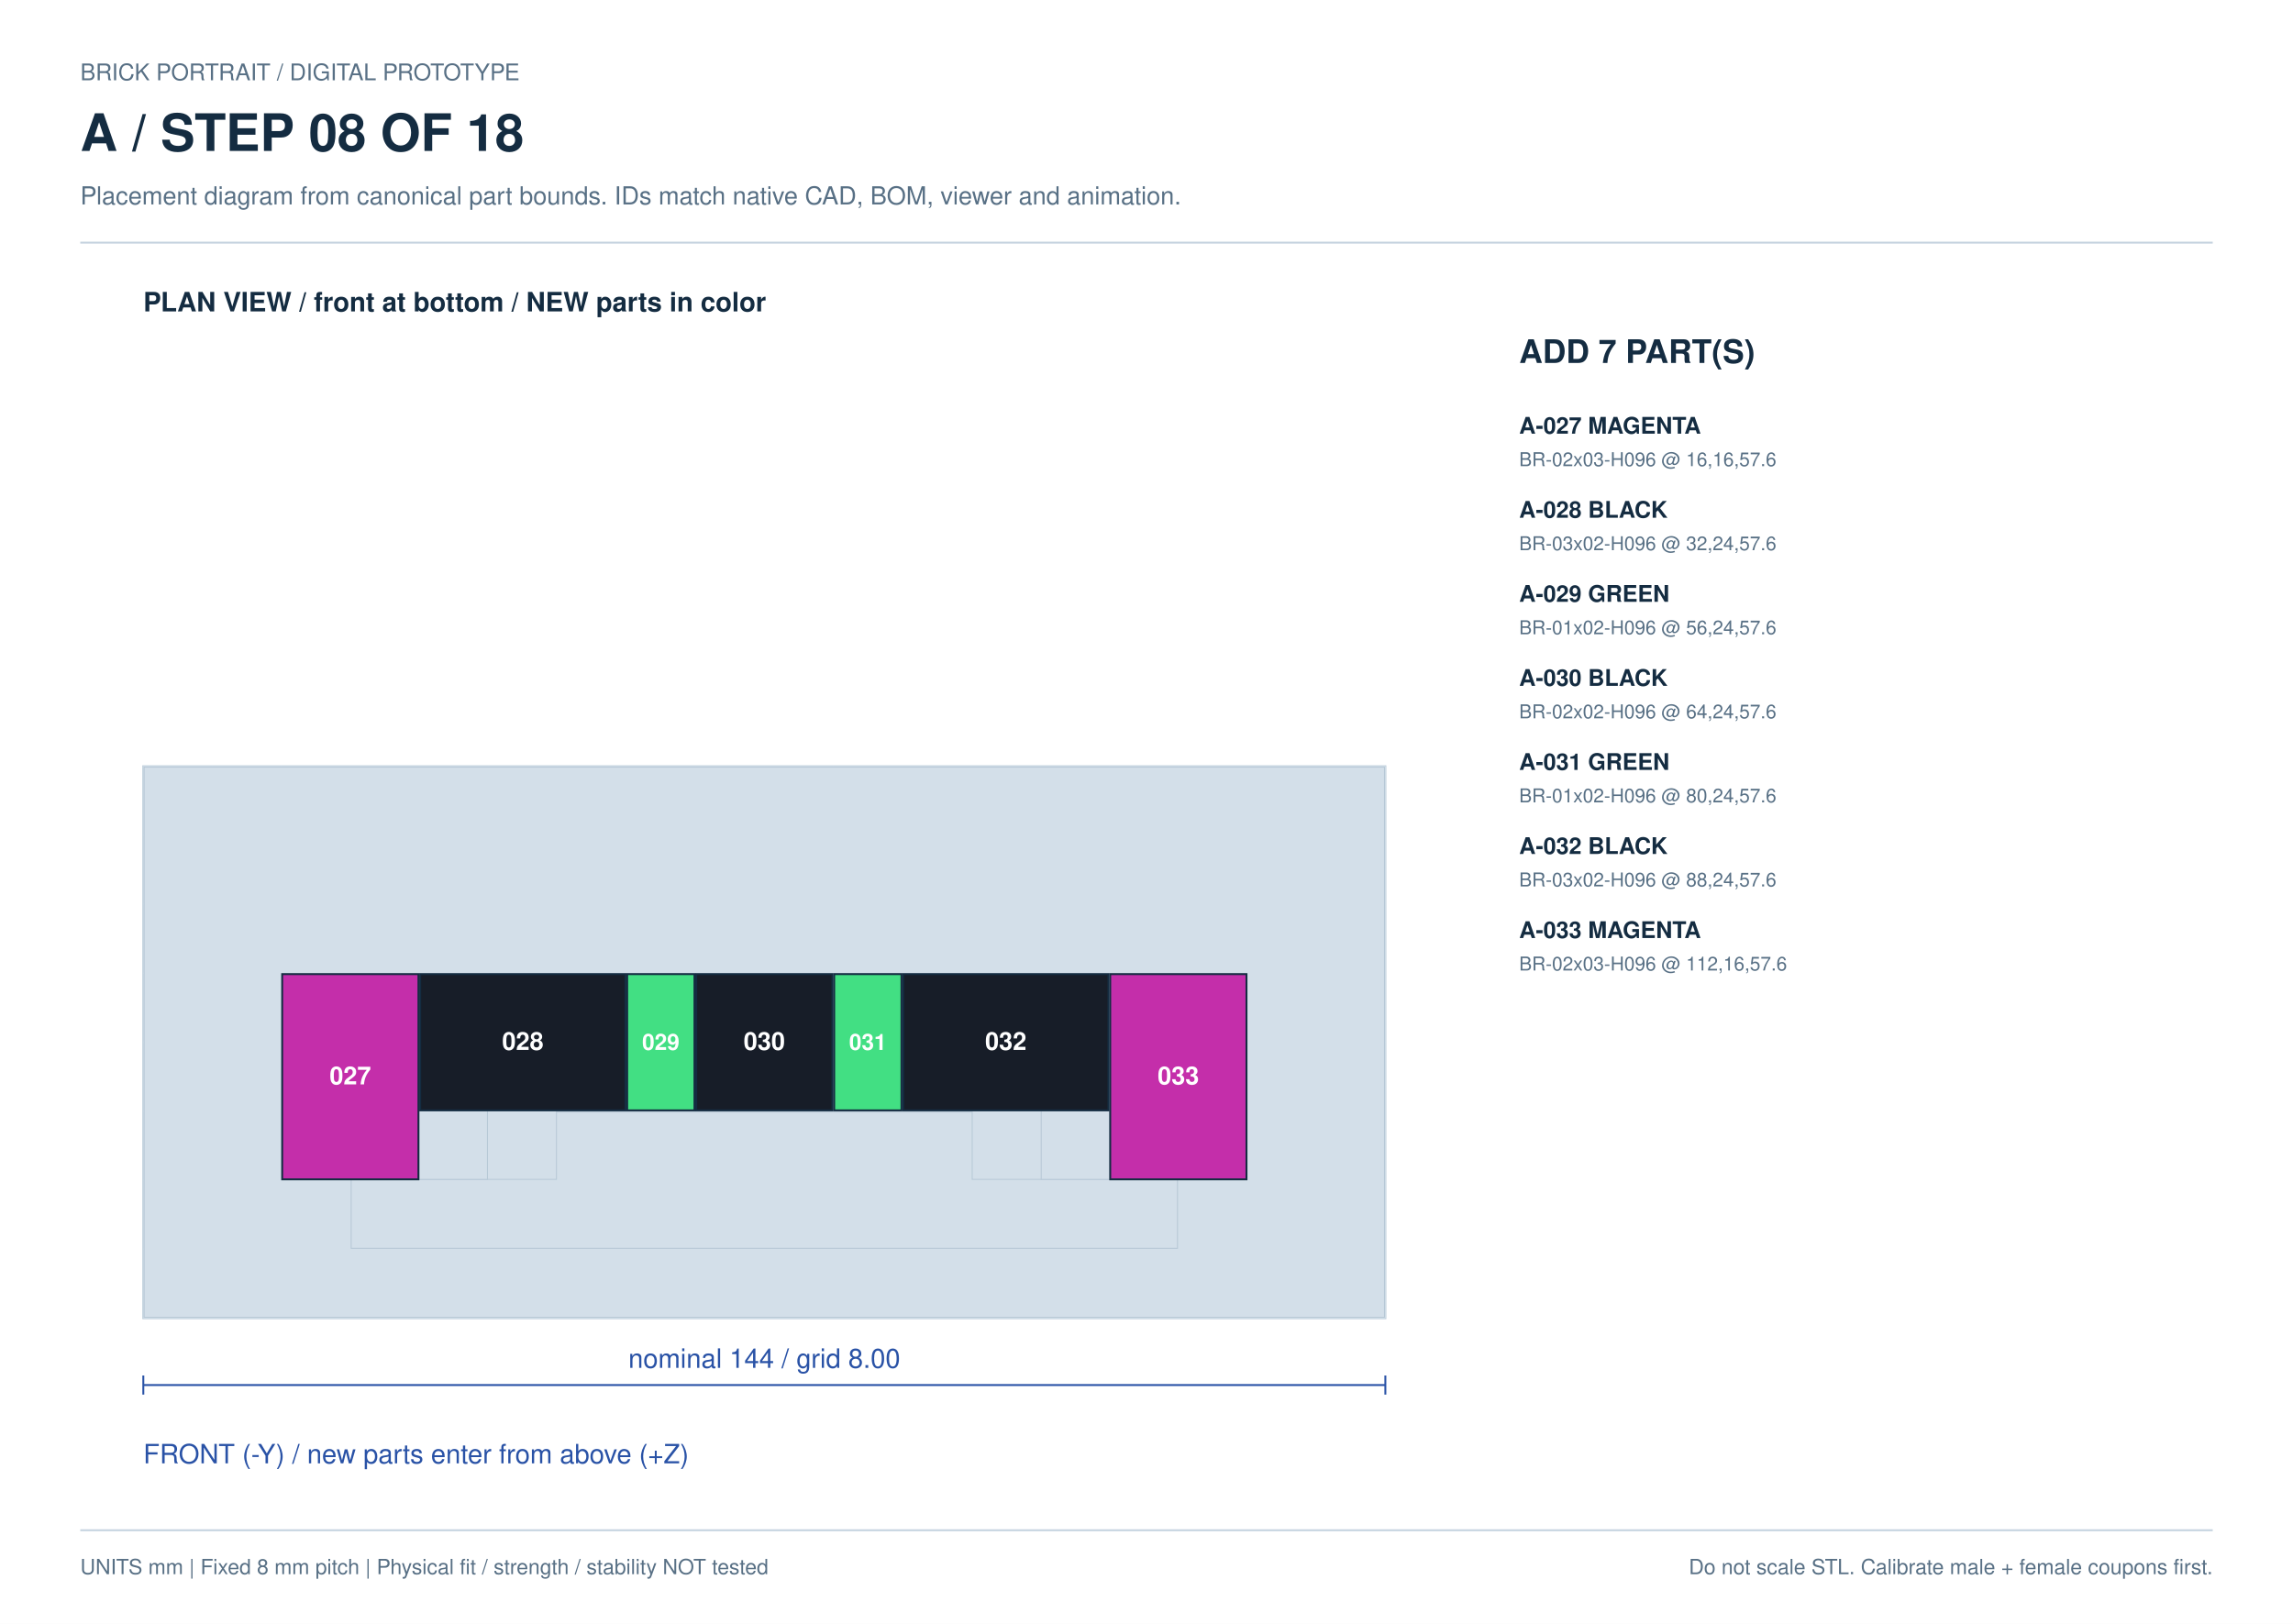
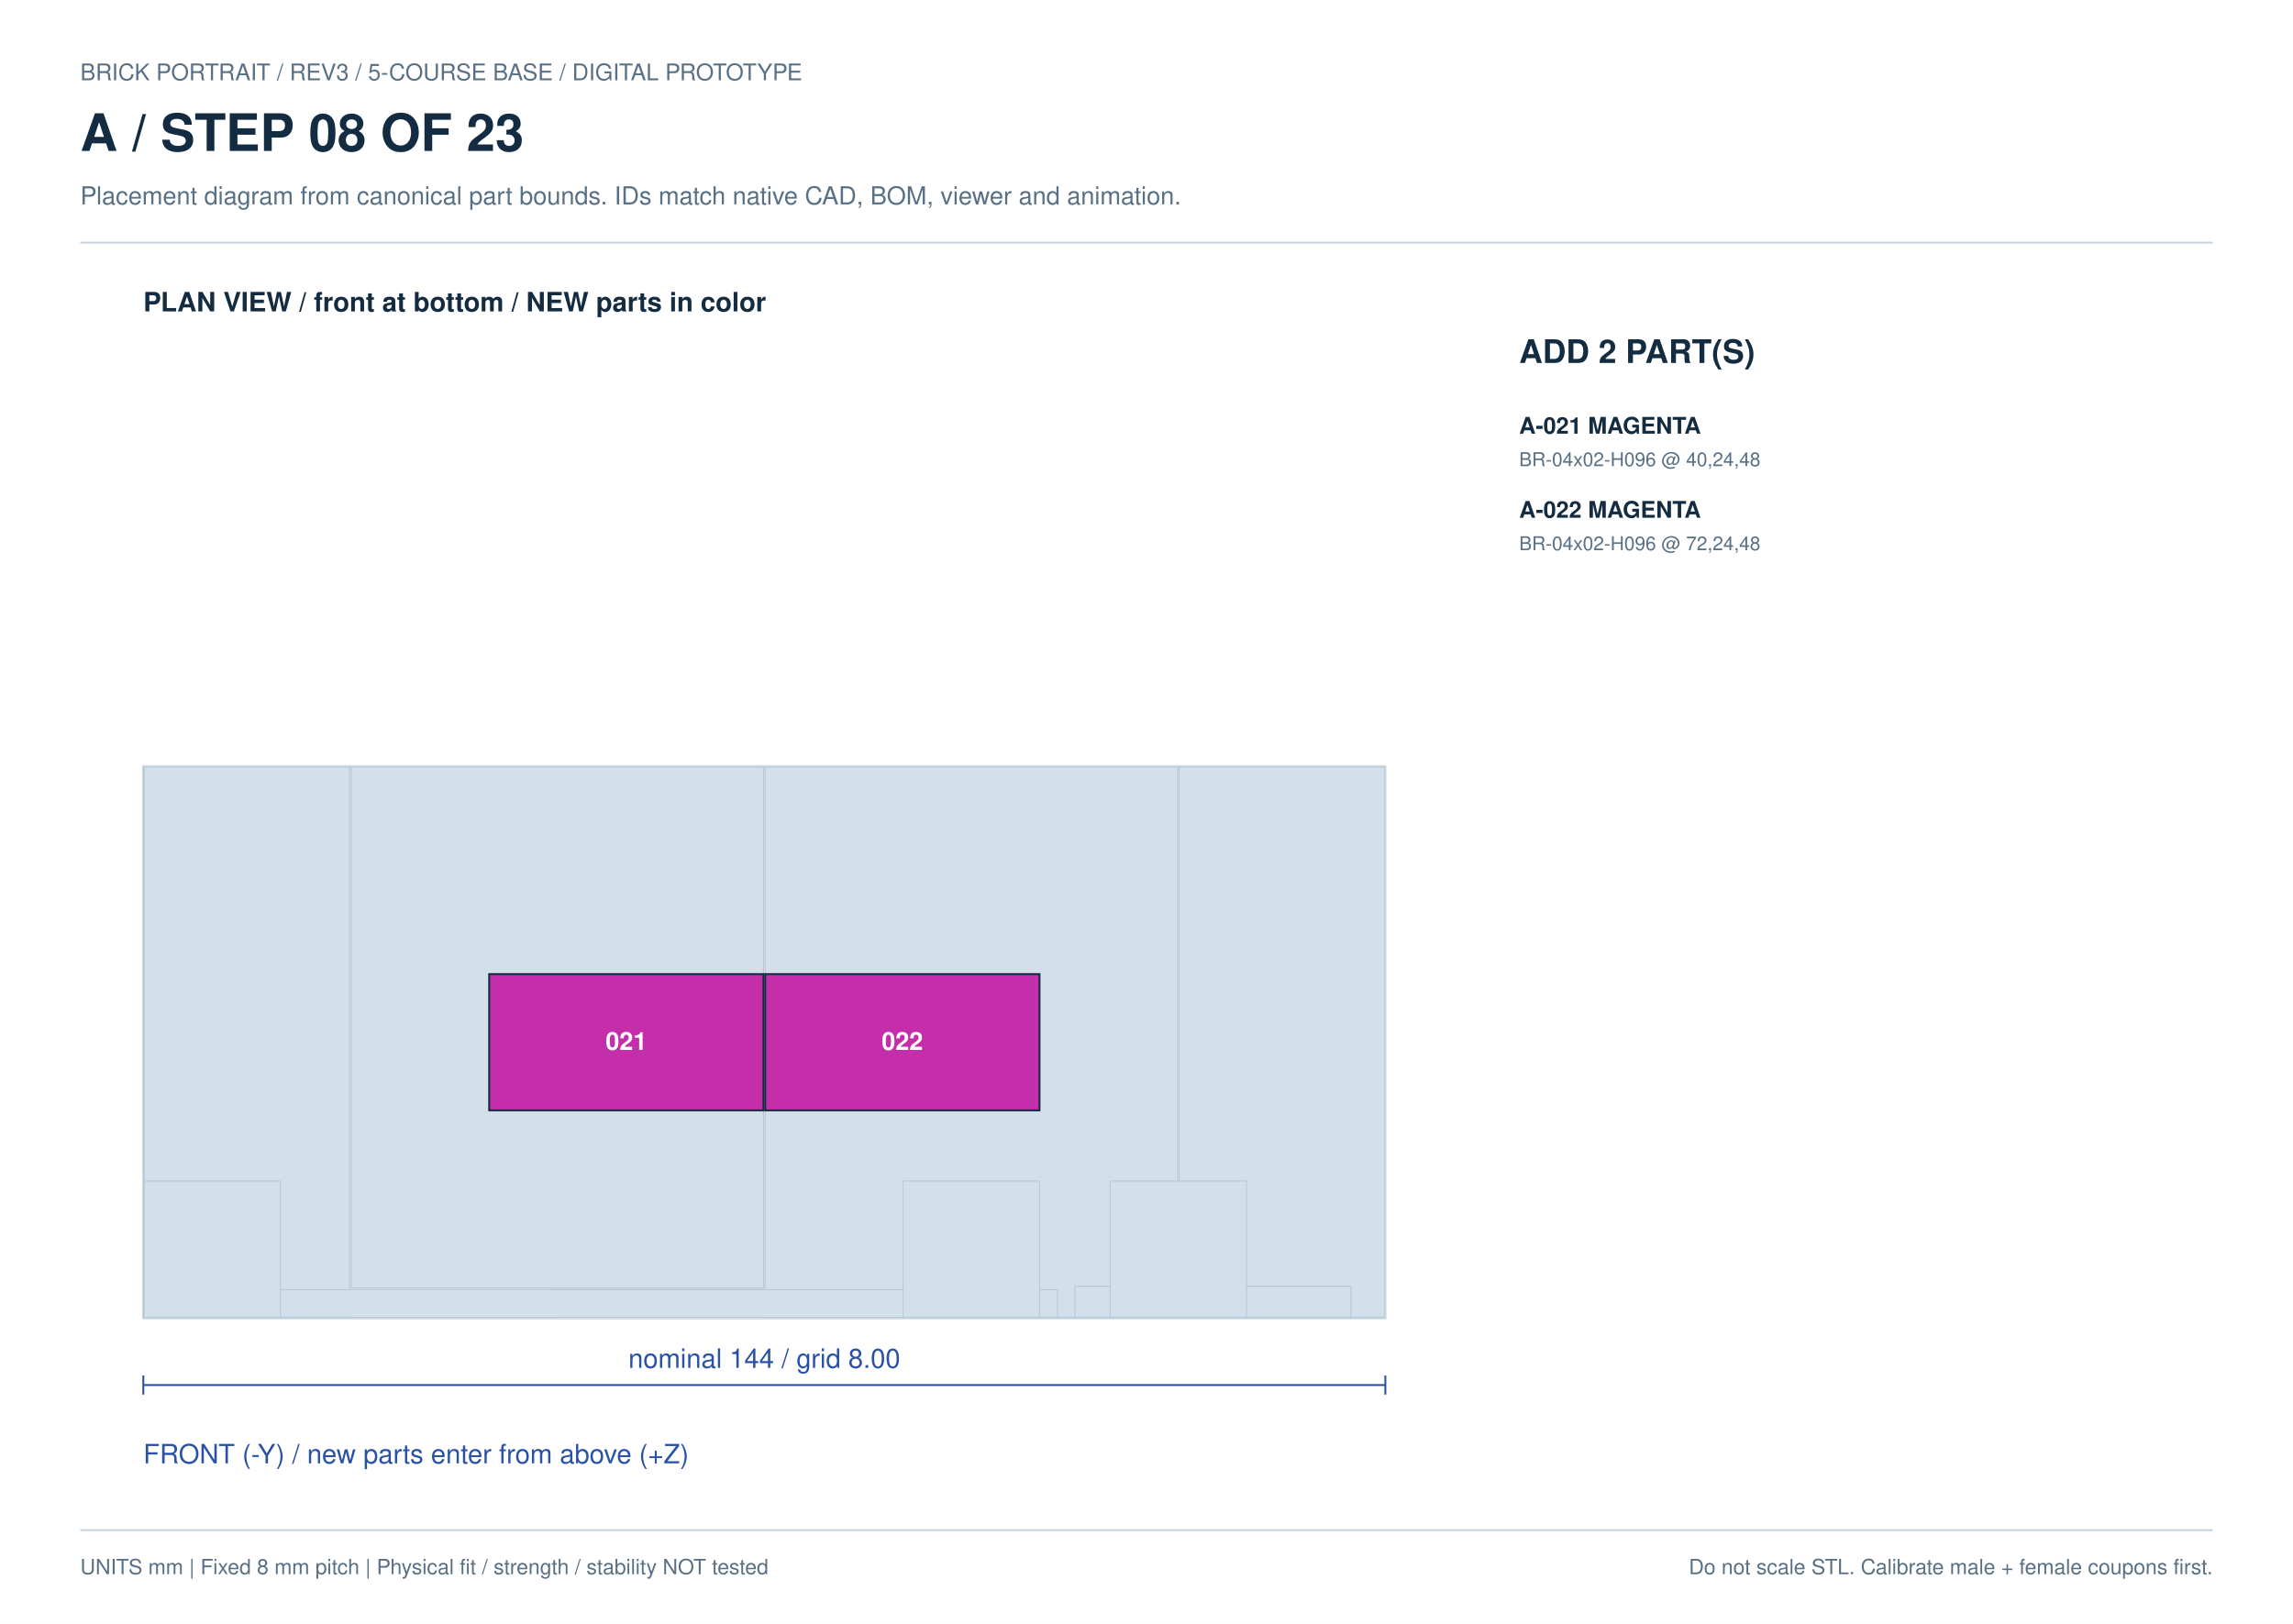
<svg xmlns="http://www.w3.org/2000/svg" width="420mm" height="297.5mm" viewBox="0 0 1200 850">
  <rect width="1200" height="850" fill="white" />
-   <text x="42" y="42" font-family="Helvetica,Arial,sans-serif" font-size="12" fill="#587085" font-weight="normal" text-anchor="start">BRICK PORTRAIT / DIGITAL PROTOTYPE</text>
-   <text x="42" y="79" font-family="Helvetica,Arial,sans-serif" font-size="27" fill="#142c41" font-weight="bold" text-anchor="start">A / STEP 08 OF 18</text>
+   <text x="42" y="42" font-family="Helvetica,Arial,sans-serif" font-size="12" fill="#587085" font-weight="normal" text-anchor="start">BRICK PORTRAIT / REV3 / 5-COURSE BASE / DIGITAL PROTOTYPE</text>
+   <text x="42" y="79" font-family="Helvetica,Arial,sans-serif" font-size="27" fill="#142c41" font-weight="bold" text-anchor="start">A / STEP 08 OF 23</text>
  <text x="42" y="107" font-family="Helvetica,Arial,sans-serif" font-size="13" fill="#587085" font-weight="normal" text-anchor="start">Placement diagram from canonical part bounds. IDs match native CAD, BOM, viewer and animation.</text>
  <line x1="42" y1="127" x2="1158" y2="127" stroke="#c5d3df" stroke-width="1" />
  <text x="75" y="163" font-family="Helvetica,Arial,sans-serif" font-size="14" fill="#142c41" font-weight="bold" text-anchor="start">PLAN VIEW / front at bottom / NEW parts in color</text>
  <rect x="75" y="401.111" width="650.0" height="288.889" fill="#edf3f8" stroke="#b7c8d6" />
  <line x1="75.0" y1="401.111" x2="75.0" y2="690" stroke="#d0dde8" stroke-width="0.5" />
  <line x1="111.111" y1="401.111" x2="111.111" y2="690" stroke="#d0dde8" stroke-width="0.5" />
  <line x1="147.222" y1="401.111" x2="147.222" y2="690" stroke="#d0dde8" stroke-width="0.5" />
  <line x1="183.333" y1="401.111" x2="183.333" y2="690" stroke="#d0dde8" stroke-width="0.5" />
  <line x1="219.444" y1="401.111" x2="219.444" y2="690" stroke="#d0dde8" stroke-width="0.5" />
  <line x1="255.556" y1="401.111" x2="255.556" y2="690" stroke="#d0dde8" stroke-width="0.5" />
  <line x1="291.667" y1="401.111" x2="291.667" y2="690" stroke="#d0dde8" stroke-width="0.5" />
  <line x1="327.778" y1="401.111" x2="327.778" y2="690" stroke="#d0dde8" stroke-width="0.5" />
  <line x1="363.889" y1="401.111" x2="363.889" y2="690" stroke="#d0dde8" stroke-width="0.5" />
  <line x1="400.0" y1="401.111" x2="400.0" y2="690" stroke="#d0dde8" stroke-width="0.5" />
  <line x1="436.111" y1="401.111" x2="436.111" y2="690" stroke="#d0dde8" stroke-width="0.5" />
  <line x1="472.222" y1="401.111" x2="472.222" y2="690" stroke="#d0dde8" stroke-width="0.5" />
  <line x1="508.333" y1="401.111" x2="508.333" y2="690" stroke="#d0dde8" stroke-width="0.5" />
  <line x1="544.444" y1="401.111" x2="544.444" y2="690" stroke="#d0dde8" stroke-width="0.5" />
  <line x1="580.556" y1="401.111" x2="580.556" y2="690" stroke="#d0dde8" stroke-width="0.5" />
  <line x1="616.667" y1="401.111" x2="616.667" y2="690" stroke="#d0dde8" stroke-width="0.5" />
  <line x1="652.778" y1="401.111" x2="652.778" y2="690" stroke="#d0dde8" stroke-width="0.5" />
  <line x1="688.889" y1="401.111" x2="688.889" y2="690" stroke="#d0dde8" stroke-width="0.5" />
  <line x1="725.0" y1="401.111" x2="725.0" y2="690" stroke="#d0dde8" stroke-width="0.5" />
  <line x1="75" y1="690.0" x2="725.0" y2="690.0" stroke="#d0dde8" stroke-width="0.5" />
  <line x1="75" y1="653.889" x2="725.0" y2="653.889" stroke="#d0dde8" stroke-width="0.5" />
  <line x1="75" y1="617.778" x2="725.0" y2="617.778" stroke="#d0dde8" stroke-width="0.5" />
  <line x1="75" y1="581.667" x2="725.0" y2="581.667" stroke="#d0dde8" stroke-width="0.5" />
  <line x1="75" y1="545.556" x2="725.0" y2="545.556" stroke="#d0dde8" stroke-width="0.5" />
  <line x1="75" y1="509.444" x2="725.0" y2="509.444" stroke="#d0dde8" stroke-width="0.5" />
  <line x1="75" y1="473.333" x2="725.0" y2="473.333" stroke="#d0dde8" stroke-width="0.5" />
  <line x1="75" y1="437.222" x2="725.0" y2="437.222" stroke="#d0dde8" stroke-width="0.5" />
  <line x1="75" y1="401.111" x2="725.0" y2="401.111" stroke="#d0dde8" stroke-width="0.5" />
  <rect x="75.451" y="401.562" width="649.097" height="287.986" fill="#d3dfe9" stroke="#b7c8d6" stroke-width="0.5" />
-   <rect x="183.785" y="582.118" width="432.431" height="71.319" fill="#d3dfe9" stroke="#b7c8d6" stroke-width="0.5" />
-   <rect x="256.007" y="509.896" width="143.542" height="71.319" fill="#d3dfe9" stroke="#b7c8d6" stroke-width="0.5" />
-   <rect x="400.451" y="509.896" width="143.542" height="71.319" fill="#d3dfe9" stroke="#b7c8d6" stroke-width="0.5" />
-   <rect x="219.896" y="509.896" width="71.319" height="107.431" fill="#d3dfe9" stroke="#b7c8d6" stroke-width="0.5" />
-   <rect x="292.118" y="509.896" width="71.319" height="71.319" fill="#d3dfe9" stroke="#b7c8d6" stroke-width="0.5" />
-   <rect x="364.34" y="509.896" width="143.542" height="71.319" fill="#d3dfe9" stroke="#b7c8d6" stroke-width="0.5" />
-   <rect x="508.785" y="509.896" width="71.319" height="107.431" fill="#d3dfe9" stroke="#b7c8d6" stroke-width="0.5" />
-   <rect x="183.785" y="509.896" width="71.319" height="107.431" fill="#d3dfe9" stroke="#b7c8d6" stroke-width="0.5" />
-   <rect x="256.007" y="509.896" width="143.542" height="71.319" fill="#d3dfe9" stroke="#b7c8d6" stroke-width="0.5" />
-   <rect x="400.451" y="509.896" width="143.542" height="71.319" fill="#d3dfe9" stroke="#b7c8d6" stroke-width="0.5" />
-   <rect x="544.896" y="509.896" width="71.319" height="107.431" fill="#d3dfe9" stroke="#b7c8d6" stroke-width="0.5" />
-   <rect x="147.674" y="509.896" width="71.319" height="107.431" fill="#d3dfe9" stroke="#b7c8d6" stroke-width="0.5" />
-   <rect x="219.896" y="509.896" width="107.431" height="71.319" fill="#d3dfe9" stroke="#b7c8d6" stroke-width="0.5" />
-   <rect x="328.229" y="509.896" width="35.208" height="71.319" fill="#d3dfe9" stroke="#b7c8d6" stroke-width="0.5" />
-   <rect x="364.34" y="509.896" width="71.319" height="71.319" fill="#d3dfe9" stroke="#b7c8d6" stroke-width="0.5" />
-   <rect x="436.562" y="509.896" width="35.208" height="71.319" fill="#d3dfe9" stroke="#b7c8d6" stroke-width="0.5" />
-   <rect x="472.674" y="509.896" width="107.431" height="71.319" fill="#d3dfe9" stroke="#b7c8d6" stroke-width="0.5" />
-   <rect x="581.007" y="509.896" width="71.319" height="107.431" fill="#d3dfe9" stroke="#b7c8d6" stroke-width="0.5" />
-   <rect x="147.674" y="509.896" width="71.319" height="107.431" fill="#d3dfe9" stroke="#b7c8d6" stroke-width="0.5" />
-   <rect x="219.896" y="509.896" width="107.431" height="71.319" fill="#d3dfe9" stroke="#b7c8d6" stroke-width="0.5" />
-   <rect x="328.229" y="509.896" width="35.208" height="71.319" fill="#d3dfe9" stroke="#b7c8d6" stroke-width="0.5" />
-   <rect x="364.34" y="509.896" width="71.319" height="71.319" fill="#d3dfe9" stroke="#b7c8d6" stroke-width="0.5" />
-   <rect x="436.562" y="509.896" width="35.208" height="71.319" fill="#d3dfe9" stroke="#b7c8d6" stroke-width="0.5" />
-   <rect x="472.674" y="509.896" width="107.431" height="71.319" fill="#d3dfe9" stroke="#b7c8d6" stroke-width="0.5" />
-   <rect x="581.007" y="509.896" width="71.319" height="107.431" fill="#d3dfe9" stroke="#b7c8d6" stroke-width="0.5" />
-   <rect x="147.674" y="509.896" width="71.319" height="107.431" fill="#c42eaa" stroke="#142c41" stroke-width="1" />
-   <text x="183.333" y="567.611" font-family="Helvetica,Arial,sans-serif" font-size="13" fill="white" font-weight="bold" text-anchor="middle">027</text>
-   <rect x="219.896" y="509.896" width="107.431" height="71.319" fill="#171d28" stroke="#142c41" stroke-width="1" />
-   <text x="273.611" y="549.556" font-family="Helvetica,Arial,sans-serif" font-size="13" fill="white" font-weight="bold" text-anchor="middle">028</text>
-   <rect x="328.229" y="509.896" width="35.208" height="71.319" fill="#42df83" stroke="#142c41" stroke-width="1" />
-   <text x="345.833" y="549.556" font-family="Helvetica,Arial,sans-serif" font-size="11.736" fill="white" font-weight="bold" text-anchor="middle">029</text>
-   <rect x="364.34" y="509.896" width="71.319" height="71.319" fill="#171d28" stroke="#142c41" stroke-width="1" />
-   <text x="400.0" y="549.556" font-family="Helvetica,Arial,sans-serif" font-size="13" fill="white" font-weight="bold" text-anchor="middle">030</text>
-   <rect x="436.562" y="509.896" width="35.208" height="71.319" fill="#42df83" stroke="#142c41" stroke-width="1" />
-   <text x="454.167" y="549.556" font-family="Helvetica,Arial,sans-serif" font-size="11.736" fill="white" font-weight="bold" text-anchor="middle">031</text>
-   <rect x="472.674" y="509.896" width="107.431" height="71.319" fill="#171d28" stroke="#142c41" stroke-width="1" />
-   <text x="526.389" y="549.556" font-family="Helvetica,Arial,sans-serif" font-size="13" fill="white" font-weight="bold" text-anchor="middle">032</text>
-   <rect x="581.007" y="509.896" width="71.319" height="107.431" fill="#c42eaa" stroke="#142c41" stroke-width="1" />
-   <text x="616.667" y="567.611" font-family="Helvetica,Arial,sans-serif" font-size="13" fill="white" font-weight="bold" text-anchor="middle">033</text>
+   <rect x="75.451" y="401.562" width="215.764" height="287.986" fill="#d3dfe9" stroke="#b7c8d6" stroke-width="0.5" />
+   <rect x="292.118" y="401.562" width="215.764" height="272.639" fill="#d3dfe9" stroke="#b7c8d6" stroke-width="0.5" />
+   <rect x="508.785" y="401.562" width="215.764" height="287.986" fill="#d3dfe9" stroke="#b7c8d6" stroke-width="0.5" />
+   <rect x="75.451" y="401.562" width="107.431" height="287.986" fill="#d3dfe9" stroke="#b7c8d6" stroke-width="0.5" />
+   <rect x="183.785" y="401.562" width="215.764" height="272.639" fill="#d3dfe9" stroke="#b7c8d6" stroke-width="0.5" />
+   <rect x="400.451" y="401.562" width="215.764" height="287.986" fill="#d3dfe9" stroke="#b7c8d6" stroke-width="0.5" />
+   <rect x="617.118" y="401.562" width="107.431" height="287.986" fill="#d3dfe9" stroke="#b7c8d6" stroke-width="0.5" />
+   <rect x="75.451" y="401.562" width="215.764" height="287.986" fill="#d3dfe9" stroke="#b7c8d6" stroke-width="0.5" />
+   <rect x="292.118" y="401.562" width="215.764" height="272.639" fill="#d3dfe9" stroke="#b7c8d6" stroke-width="0.5" />
+   <rect x="508.785" y="401.562" width="215.764" height="287.986" fill="#d3dfe9" stroke="#b7c8d6" stroke-width="0.5" />
+   <rect x="75.451" y="401.562" width="107.431" height="287.986" fill="#d3dfe9" stroke="#b7c8d6" stroke-width="0.5" />
+   <rect x="183.785" y="401.562" width="215.764" height="272.639" fill="#d3dfe9" stroke="#b7c8d6" stroke-width="0.5" />
+   <rect x="400.451" y="401.562" width="215.764" height="287.986" fill="#d3dfe9" stroke="#b7c8d6" stroke-width="0.5" />
+   <rect x="617.118" y="401.562" width="107.431" height="287.986" fill="#d3dfe9" stroke="#b7c8d6" stroke-width="0.5" />
+   <rect x="93.056" y="675.104" width="460.417" height="14.444" fill="#d3dfe9" stroke="#b7c8d6" stroke-width="0.5" />
+   <rect x="562.5" y="673.299" width="144.444" height="16.25" fill="#d3dfe9" stroke="#b7c8d6" stroke-width="0.5" />
+   <rect x="75.451" y="618.229" width="71.319" height="71.319" fill="#d3dfe9" stroke="#b7c8d6" stroke-width="0.5" />
+   <rect x="472.674" y="618.229" width="71.319" height="71.319" fill="#d3dfe9" stroke="#b7c8d6" stroke-width="0.5" />
+   <rect x="581.007" y="618.229" width="71.319" height="71.319" fill="#d3dfe9" stroke="#b7c8d6" stroke-width="0.5" />
+   <rect x="256.007" y="509.896" width="143.542" height="71.319" fill="#c42eaa" stroke="#142c41" stroke-width="1" />
+   <text x="327.778" y="549.556" font-family="Helvetica,Arial,sans-serif" font-size="13" fill="white" font-weight="bold" text-anchor="middle">021</text>
+   <rect x="400.451" y="509.896" width="143.542" height="71.319" fill="#c42eaa" stroke="#142c41" stroke-width="1" />
+   <text x="472.222" y="549.556" font-family="Helvetica,Arial,sans-serif" font-size="13" fill="white" font-weight="bold" text-anchor="middle">022</text>
  <line x1="75" y1="725" x2="725.0" y2="725" stroke="#2952a6" stroke-width="1" />
  <line x1="75" y1="720" x2="75" y2="730" stroke="#2952a6" stroke-width="1" />
  <line x1="725.0" y1="720" x2="725.0" y2="730" stroke="#2952a6" stroke-width="1" />
  <text x="400.0" y="716" font-family="Helvetica,Arial,sans-serif" font-size="14" fill="#2952a6" font-weight="normal" text-anchor="middle">nominal 144 / grid 8.00</text>
  <text x="75" y="766" font-family="Helvetica,Arial,sans-serif" font-size="14" fill="#2952a6" font-weight="normal" text-anchor="start">FRONT (-Y)  /  new parts enter from above (+Z)</text>
-   <text x="795" y="190" font-family="Helvetica,Arial,sans-serif" font-size="17" fill="#142c41" font-weight="bold" text-anchor="start">ADD 7 PART(S)</text>
-   <text x="795" y="227" font-family="Helvetica,Arial,sans-serif" font-size="12" fill="#142c41" font-weight="bold" text-anchor="start">A-027  MAGENTA</text>
-   <text x="795" y="244" font-family="Helvetica,Arial,sans-serif" font-size="10" fill="#587085" font-weight="normal" text-anchor="start">BR-02x03-H096  @ 16,16,57.6</text>
-   <text x="795" y="271" font-family="Helvetica,Arial,sans-serif" font-size="12" fill="#142c41" font-weight="bold" text-anchor="start">A-028  BLACK</text>
-   <text x="795" y="288" font-family="Helvetica,Arial,sans-serif" font-size="10" fill="#587085" font-weight="normal" text-anchor="start">BR-03x02-H096  @ 32,24,57.6</text>
-   <text x="795" y="315" font-family="Helvetica,Arial,sans-serif" font-size="12" fill="#142c41" font-weight="bold" text-anchor="start">A-029  GREEN</text>
-   <text x="795" y="332" font-family="Helvetica,Arial,sans-serif" font-size="10" fill="#587085" font-weight="normal" text-anchor="start">BR-01x02-H096  @ 56,24,57.6</text>
-   <text x="795" y="359" font-family="Helvetica,Arial,sans-serif" font-size="12" fill="#142c41" font-weight="bold" text-anchor="start">A-030  BLACK</text>
-   <text x="795" y="376" font-family="Helvetica,Arial,sans-serif" font-size="10" fill="#587085" font-weight="normal" text-anchor="start">BR-02x02-H096  @ 64,24,57.6</text>
-   <text x="795" y="403" font-family="Helvetica,Arial,sans-serif" font-size="12" fill="#142c41" font-weight="bold" text-anchor="start">A-031  GREEN</text>
-   <text x="795" y="420" font-family="Helvetica,Arial,sans-serif" font-size="10" fill="#587085" font-weight="normal" text-anchor="start">BR-01x02-H096  @ 80,24,57.6</text>
-   <text x="795" y="447" font-family="Helvetica,Arial,sans-serif" font-size="12" fill="#142c41" font-weight="bold" text-anchor="start">A-032  BLACK</text>
-   <text x="795" y="464" font-family="Helvetica,Arial,sans-serif" font-size="10" fill="#587085" font-weight="normal" text-anchor="start">BR-03x02-H096  @ 88,24,57.6</text>
-   <text x="795" y="491" font-family="Helvetica,Arial,sans-serif" font-size="12" fill="#142c41" font-weight="bold" text-anchor="start">A-033  MAGENTA</text>
-   <text x="795" y="508" font-family="Helvetica,Arial,sans-serif" font-size="10" fill="#587085" font-weight="normal" text-anchor="start">BR-02x03-H096  @ 112,16,57.6</text>
+   <text x="795" y="190" font-family="Helvetica,Arial,sans-serif" font-size="17" fill="#142c41" font-weight="bold" text-anchor="start">ADD 2 PART(S)</text>
+   <text x="795" y="227" font-family="Helvetica,Arial,sans-serif" font-size="12" fill="#142c41" font-weight="bold" text-anchor="start">A-021  MAGENTA</text>
+   <text x="795" y="244" font-family="Helvetica,Arial,sans-serif" font-size="10" fill="#587085" font-weight="normal" text-anchor="start">BR-04x02-H096  @ 40,24,48</text>
+   <text x="795" y="271" font-family="Helvetica,Arial,sans-serif" font-size="12" fill="#142c41" font-weight="bold" text-anchor="start">A-022  MAGENTA</text>
+   <text x="795" y="288" font-family="Helvetica,Arial,sans-serif" font-size="10" fill="#587085" font-weight="normal" text-anchor="start">BR-04x02-H096  @ 72,24,48</text>
  <line x1="42" y1="801" x2="1158" y2="801" stroke="#c5d3df" stroke-width="1" />
  <text x="42" y="824" font-family="Helvetica,Arial,sans-serif" font-size="11" fill="#587085" font-weight="normal" text-anchor="start">UNITS mm | Fixed 8 mm pitch | Physical fit / strength / stability NOT tested</text>
  <text x="1158" y="824" font-family="Helvetica,Arial,sans-serif" font-size="11" fill="#587085" font-weight="normal" text-anchor="end">Do not scale STL. Calibrate male + female coupons first.</text>
</svg>
